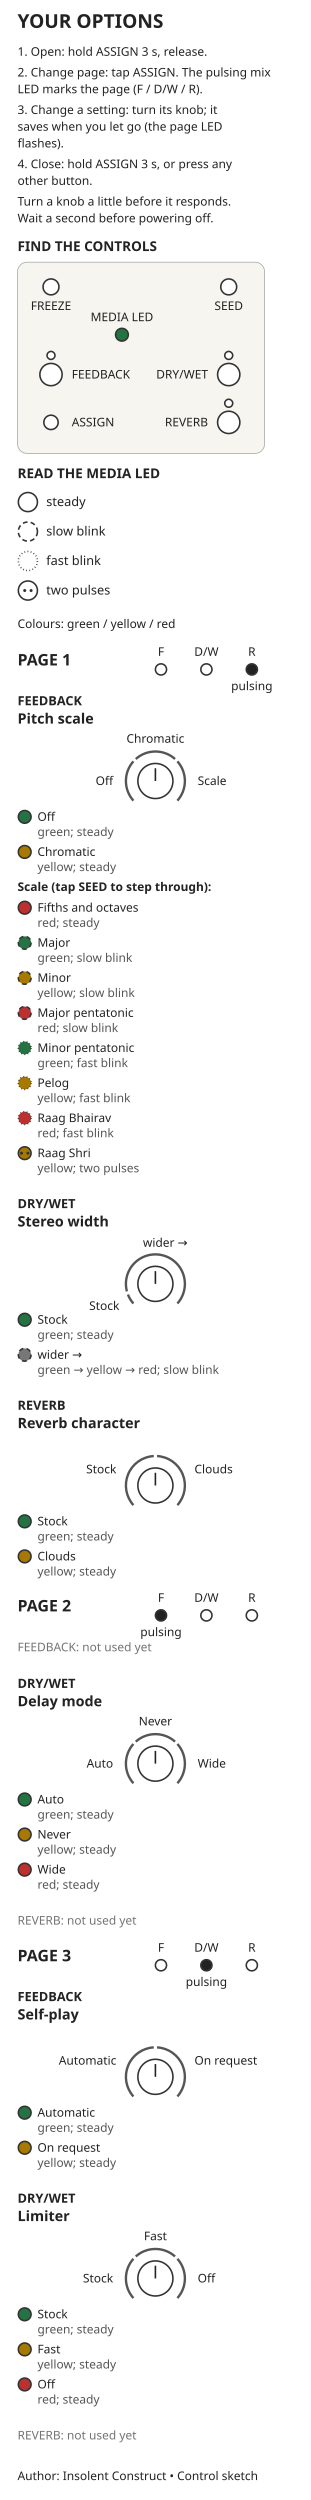
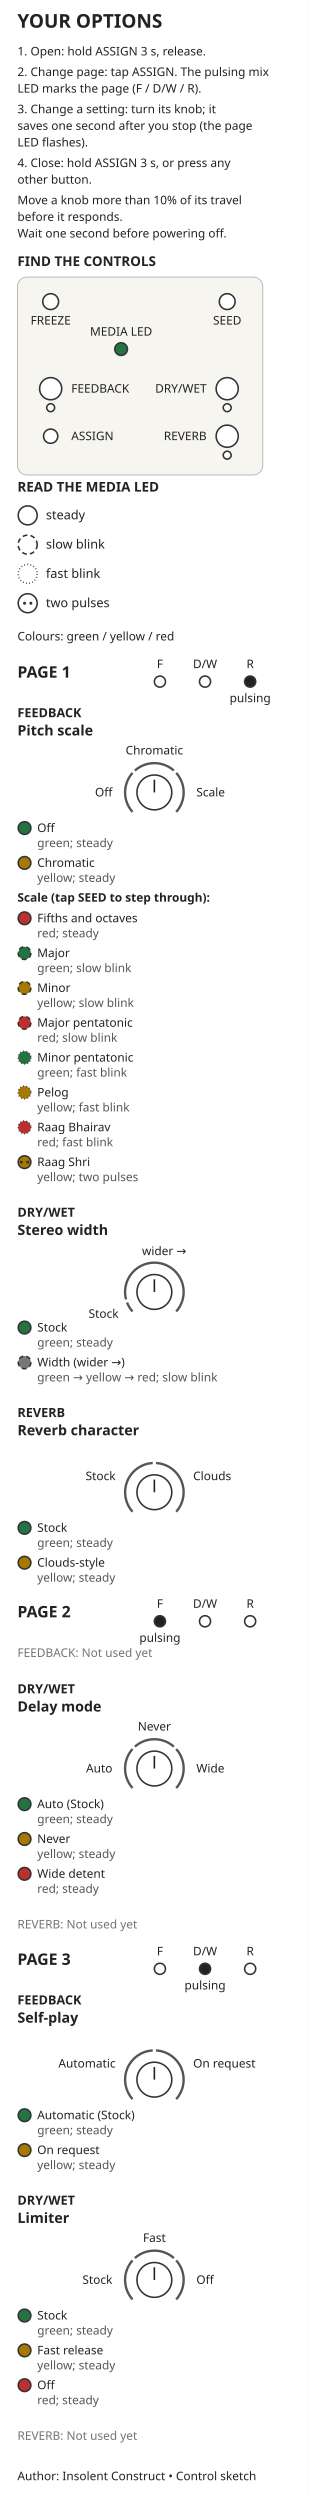
- <svg xmlns="http://www.w3.org/2000/svg" width="390" height="3137" viewBox="0 0 390 3137" role="img" aria-labelledby="title desc">
+ <svg xmlns="http://www.w3.org/2000/svg" width="390" height="3158" viewBox="0 0 390 3158" role="img" aria-labelledby="title desc">
  <rect width="100%" height="100%" fill="white" />
  <g font-family="sans-serif" fill="#222">
    <text x="22" y="35" font-size="24" font-weight="bold" fill="#222" text-anchor="start">YOUR OPTIONS</text>
    <text x="22" y="70" font-size="15" font-weight="normal" fill="#222" text-anchor="start">1. Open: hold ASSIGN 3 s, release.</text>
    <text x="22" y="96" font-size="15" font-weight="normal" fill="#222" text-anchor="start">2. Change page: tap ASSIGN. The pulsing mix</text>
    <text x="22" y="117" font-size="15" font-weight="normal" fill="#222" text-anchor="start">LED marks the page (F / D/W / R).</text>
    <text x="22" y="143" font-size="15" font-weight="normal" fill="#222" text-anchor="start">3. Change a setting: turn its knob; it</text>
-     <text x="22" y="164" font-size="15" font-weight="normal" fill="#222" text-anchor="start">saves when you let go (the page LED</text>
-     <text x="22" y="185" font-size="15" font-weight="normal" fill="#222" text-anchor="start">flashes).</text>
+     <text x="22" y="164" font-size="15" font-weight="normal" fill="#222" text-anchor="start">saves one second after you stop (the page</text>
+     <text x="22" y="185" font-size="15" font-weight="normal" fill="#222" text-anchor="start">LED flashes).</text>
    <text x="22" y="211" font-size="15" font-weight="normal" fill="#222" text-anchor="start">4. Close: hold ASSIGN 3 s, or press any</text>
    <text x="22" y="232" font-size="15" font-weight="normal" fill="#222" text-anchor="start">other button.</text>
-     <text x="22" y="258" font-size="15" font-weight="normal" fill="#222" text-anchor="start">Turn a knob a little before it responds.</text>
-     <text x="22" y="279" font-size="15" font-weight="normal" fill="#222" text-anchor="start">Wait a second before powering off.</text>
-     <text x="22" y="315" font-size="17" font-weight="bold" fill="#222" text-anchor="start">FIND THE CONTROLS</text>
-     <rect x="22" y="329" width="310" height="240" rx="12" fill="#f6f5f0" stroke="#aaa" />
-     <circle cx="64" cy="360" r="10" fill="white" stroke="#333" stroke-width="2" />
-     <text x="64" y="389" font-size="15" font-weight="normal" fill="#222" text-anchor="middle">FREEZE</text>
-     <circle cx="287" cy="360" r="10" fill="white" stroke="#333" stroke-width="2" />
-     <text x="287" y="389" font-size="15" font-weight="normal" fill="#222" text-anchor="middle">SEED</text>
-     <circle cx="153" cy="420" r="8" fill="#247443" stroke="#333" stroke-width="2" />
-     <text x="153" y="403" font-size="15" font-weight="normal" fill="#222" text-anchor="middle">MEDIA LED</text>
-     <circle cx="64" cy="470" r="14" fill="white" stroke="#333" stroke-width="2" />
-     <circle cx="64" cy="446" r="5" fill="white" stroke="#333" stroke-width="2" />
-     <text x="90" y="475" font-size="15" font-weight="normal" fill="#222" text-anchor="start">FEEDBACK</text>
-     <circle cx="287" cy="470" r="14" fill="white" stroke="#333" stroke-width="2" />
-     <circle cx="287" cy="446" r="5" fill="white" stroke="#333" stroke-width="2" />
-     <text x="261" y="475" font-size="15" font-weight="normal" fill="#222" text-anchor="end">DRY/WET</text>
-     <circle cx="287" cy="530" r="14" fill="white" stroke="#333" stroke-width="2" />
-     <circle cx="287" cy="506" r="5" fill="white" stroke="#333" stroke-width="2" />
-     <text x="261" y="535" font-size="15" font-weight="normal" fill="#222" text-anchor="end">REVERB</text>
-     <circle cx="64" cy="530" r="9" fill="white" stroke="#333" stroke-width="2" />
-     <text x="90" y="535" font-size="15" font-weight="normal" fill="#222" text-anchor="start">ASSIGN</text>
-     <text x="22" y="600" font-size="17" font-weight="bold" fill="#222" text-anchor="start">READ THE MEDIA LED</text>
-     <circle cx="35" cy="630" r="12" fill="white" stroke="#333" stroke-width="2" />
-     <text x="58" y="635" font-size="16" font-weight="normal" fill="#222" text-anchor="start">steady</text>
-     <circle cx="35" cy="667" r="12" fill="white" stroke="#333" stroke-width="2" stroke-dasharray="6 4" />
-     <text x="58" y="672" font-size="16" font-weight="normal" fill="#222" text-anchor="start">slow blink</text>
-     <circle cx="35" cy="704" r="12" fill="white" stroke="#333" stroke-width="2" stroke-dasharray="1 3" />
-     <text x="58" y="709" font-size="16" font-weight="normal" fill="#222" text-anchor="start">fast blink</text>
-     <circle cx="35" cy="741" r="12" fill="white" stroke="#333" stroke-width="2" />
-     <circle cx="31" cy="741" r="1" fill="#222" stroke="#333" stroke-width="2" />
-     <circle cx="39" cy="741" r="1" fill="#222" stroke="#333" stroke-width="2" />
-     <text x="58" y="746" font-size="16" font-weight="normal" fill="#222" text-anchor="start">two pulses</text>
-     <text x="22" y="788" font-size="15" font-weight="normal" fill="#222" text-anchor="start">Colours: green / yellow / red</text>
-     <text x="22" y="835" font-size="20" font-weight="bold" fill="#222" text-anchor="start">PAGE 1</text>
-     <text x="202" y="823" font-size="15" font-weight="normal" fill="#222" text-anchor="middle">F</text>
-     <circle cx="202" cy="840" r="7" fill="white" stroke="#333" stroke-width="2" />
-     <text x="259" y="823" font-size="15" font-weight="normal" fill="#222" text-anchor="middle">D/W</text>
-     <circle cx="259" cy="840" r="7" fill="white" stroke="#333" stroke-width="2" />
-     <text x="316" y="823" font-size="15" font-weight="normal" fill="#222" text-anchor="middle">R</text>
-     <circle cx="316" cy="840" r="7" fill="#222" stroke="#333" stroke-width="2" />
-     <text x="316" y="866" font-size="15" font-weight="normal" fill="#222" text-anchor="middle">pulsing</text>
-     <text x="22" y="885" font-size="16" font-weight="bold" fill="#222" text-anchor="start">FEEDBACK</text>
-     <text x="22" y="908" font-size="18" font-weight="bold" fill="#222" text-anchor="start">Pitch scale</text>
-     <circle cx="195.0" cy="980" r="22" fill="white" stroke="#333" stroke-width="2" />
-     <path d="M 195.0 980 v -16" stroke="#222" stroke-width="2" />
-     <path d="M 167.400 1004.642 A 37 37 0 0 1 167.400 955.358" fill="none" stroke="#555" stroke-width="3" />
-     <text x="142.0" y="985.0" font-size="15" font-weight="normal" fill="#222" text-anchor="end">Off</text>
-     <path d="M 170.358 952.400 A 37 37 0 0 1 219.642 952.400" fill="none" stroke="#555" stroke-width="3" />
-     <text x="195.0" y="932.0" font-size="15" font-weight="normal" fill="#222" text-anchor="middle">Chromatic</text>
-     <path d="M 222.600 955.358 A 37 37 0 0 1 222.600 1004.642" fill="none" stroke="#555" stroke-width="3" />
-     <text x="248.0" y="985.0" font-size="15" font-weight="normal" fill="#222" text-anchor="start">Scale</text>
-     <circle cx="31" cy="1025" r="8" fill="#247443" stroke="#333" stroke-width="2" />
-     <text x="47" y="1030" font-size="15" font-weight="normal" fill="#222" text-anchor="start">Off</text>
-     <text x="47" y="1049" font-size="15" font-weight="normal" fill="#555" text-anchor="start">green; steady</text>
-     <circle cx="31" cy="1069" r="8" fill="#a87900" stroke="#333" stroke-width="2" />
-     <text x="47" y="1074" font-size="15" font-weight="normal" fill="#222" text-anchor="start">Chromatic</text>
-     <text x="47" y="1093" font-size="15" font-weight="normal" fill="#555" text-anchor="start">yellow; steady</text>
-     <text x="22" y="1118" font-size="15" font-weight="bold" fill="#222" text-anchor="start">Scale (tap SEED to step through):</text>
-     <circle cx="31" cy="1139" r="8" fill="#bd3030" stroke="#333" stroke-width="2" />
-     <text x="47" y="1144" font-size="15" font-weight="normal" fill="#222" text-anchor="start">Fifths and octaves</text>
-     <text x="47" y="1163" font-size="15" font-weight="normal" fill="#555" text-anchor="start">red; steady</text>
-     <circle cx="31" cy="1183" r="8" fill="#247443" stroke="#333" stroke-width="2" stroke-dasharray="6 4" />
-     <text x="47" y="1188" font-size="15" font-weight="normal" fill="#222" text-anchor="start">Major</text>
-     <text x="47" y="1207" font-size="15" font-weight="normal" fill="#555" text-anchor="start">green; slow blink</text>
-     <circle cx="31" cy="1227" r="8" fill="#a87900" stroke="#333" stroke-width="2" stroke-dasharray="6 4" />
-     <text x="47" y="1232" font-size="15" font-weight="normal" fill="#222" text-anchor="start">Minor</text>
-     <text x="47" y="1251" font-size="15" font-weight="normal" fill="#555" text-anchor="start">yellow; slow blink</text>
-     <circle cx="31" cy="1271" r="8" fill="#bd3030" stroke="#333" stroke-width="2" stroke-dasharray="6 4" />
-     <text x="47" y="1276" font-size="15" font-weight="normal" fill="#222" text-anchor="start">Major pentatonic</text>
-     <text x="47" y="1295" font-size="15" font-weight="normal" fill="#555" text-anchor="start">red; slow blink</text>
-     <circle cx="31" cy="1315" r="8" fill="#247443" stroke="#333" stroke-width="2" stroke-dasharray="1 3" />
-     <text x="47" y="1320" font-size="15" font-weight="normal" fill="#222" text-anchor="start">Minor pentatonic</text>
-     <text x="47" y="1339" font-size="15" font-weight="normal" fill="#555" text-anchor="start">green; fast blink</text>
-     <circle cx="31" cy="1359" r="8" fill="#a87900" stroke="#333" stroke-width="2" stroke-dasharray="1 3" />
-     <text x="47" y="1364" font-size="15" font-weight="normal" fill="#222" text-anchor="start">Pelog</text>
-     <text x="47" y="1383" font-size="15" font-weight="normal" fill="#555" text-anchor="start">yellow; fast blink</text>
-     <circle cx="31" cy="1403" r="8" fill="#bd3030" stroke="#333" stroke-width="2" stroke-dasharray="1 3" />
-     <text x="47" y="1408" font-size="15" font-weight="normal" fill="#222" text-anchor="start">Raag Bhairav</text>
-     <text x="47" y="1427" font-size="15" font-weight="normal" fill="#555" text-anchor="start">red; fast blink</text>
-     <circle cx="31" cy="1447" r="8" fill="#a87900" stroke="#333" stroke-width="2" />
-     <circle cx="27" cy="1447" r="1" fill="#222" stroke="#333" stroke-width="2" />
-     <circle cx="35" cy="1447" r="1" fill="#222" stroke="#333" stroke-width="2" />
-     <text x="47" y="1452" font-size="15" font-weight="normal" fill="#222" text-anchor="start">Raag Shri</text>
-     <text x="47" y="1471" font-size="15" font-weight="normal" fill="#555" text-anchor="start">yellow; two pulses</text>
-     <text x="22" y="1516" font-size="16" font-weight="bold" fill="#222" text-anchor="start">DRY/WET</text>
-     <text x="22" y="1539" font-size="18" font-weight="bold" fill="#222" text-anchor="start">Stereo width</text>
-     <circle cx="195.0" cy="1611" r="22" fill="white" stroke="#333" stroke-width="2" />
-     <path d="M 195.0 1611 v -16" stroke="#222" stroke-width="2" />
-     <path d="M 167.400 1635.642 A 37 37 0 0 1 160.513 1624.404" fill="none" stroke="#555" stroke-width="3" />
-     <text x="149.81" y="1643.69" font-size="15" font-weight="normal" fill="#222" text-anchor="end">Stock</text>
-     <path d="M 159.221 1620.427 A 37 37 0 1 1 222.600 1635.642" fill="none" stroke="#555" stroke-width="3" />
-     <text x="207.37" y="1564.46" font-size="15" font-weight="normal" fill="#222" text-anchor="middle">wider →</text>
-     <circle cx="31" cy="1656" r="8" fill="#247443" stroke="#333" stroke-width="2" />
-     <text x="47" y="1661" font-size="15" font-weight="normal" fill="#222" text-anchor="start">Stock</text>
-     <text x="47" y="1680" font-size="15" font-weight="normal" fill="#555" text-anchor="start">green; steady</text>
-     <circle cx="31" cy="1700" r="8" fill="#777" stroke="#333" stroke-width="2" stroke-dasharray="6 4" />
-     <text x="47" y="1705" font-size="15" font-weight="normal" fill="#222" text-anchor="start">wider →</text>
-     <text x="47" y="1724" font-size="15" font-weight="normal" fill="#555" text-anchor="start">green → yellow → red; slow blink</text>
-     <text x="22" y="1769" font-size="16" font-weight="bold" fill="#222" text-anchor="start">REVERB</text>
-     <text x="22" y="1792" font-size="18" font-weight="bold" fill="#222" text-anchor="start">Reverb character</text>
-     <circle cx="195.0" cy="1864" r="22" fill="white" stroke="#333" stroke-width="2" />
-     <path d="M 195.0 1864 v -16" stroke="#222" stroke-width="2" />
-     <path d="M 167.400 1888.642 A 37 37 0 0 1 192.909 1827.059" fill="none" stroke="#555" stroke-width="3" />
-     <text x="146.03" y="1848.72" font-size="15" font-weight="normal" fill="#222" text-anchor="end">Stock</text>
-     <path d="M 197.091 1827.059 A 37 37 0 0 1 222.600 1888.642" fill="none" stroke="#555" stroke-width="3" />
-     <text x="243.97" y="1848.72" font-size="15" font-weight="normal" fill="#222" text-anchor="start">Clouds</text>
-     <circle cx="31" cy="1909" r="8" fill="#247443" stroke="#333" stroke-width="2" />
-     <text x="47" y="1914" font-size="15" font-weight="normal" fill="#222" text-anchor="start">Stock</text>
-     <text x="47" y="1933" font-size="15" font-weight="normal" fill="#555" text-anchor="start">green; steady</text>
-     <circle cx="31" cy="1953" r="8" fill="#a87900" stroke="#333" stroke-width="2" />
-     <text x="47" y="1958" font-size="15" font-weight="normal" fill="#222" text-anchor="start">Clouds</text>
-     <text x="47" y="1977" font-size="15" font-weight="normal" fill="#555" text-anchor="start">yellow; steady</text>
-     <text x="22" y="2022" font-size="20" font-weight="bold" fill="#222" text-anchor="start">PAGE 2</text>
-     <text x="202" y="2010" font-size="15" font-weight="normal" fill="#222" text-anchor="middle">F</text>
-     <circle cx="202" cy="2027" r="7" fill="#222" stroke="#333" stroke-width="2" />
-     <text x="202" y="2053" font-size="15" font-weight="normal" fill="#222" text-anchor="middle">pulsing</text>
-     <text x="259" y="2010" font-size="15" font-weight="normal" fill="#222" text-anchor="middle">D/W</text>
-     <circle cx="259" cy="2027" r="7" fill="white" stroke="#333" stroke-width="2" />
-     <text x="316" y="2010" font-size="15" font-weight="normal" fill="#222" text-anchor="middle">R</text>
-     <circle cx="316" cy="2027" r="7" fill="white" stroke="#333" stroke-width="2" />
-     <text x="22" y="2072" font-size="15" font-weight="normal" fill="#737373" text-anchor="start">FEEDBACK: not used yet</text>
-     <text x="22" y="2118" font-size="16" font-weight="bold" fill="#222" text-anchor="start">DRY/WET</text>
-     <text x="22" y="2141" font-size="18" font-weight="bold" fill="#222" text-anchor="start">Delay mode</text>
-     <circle cx="195.0" cy="2213" r="22" fill="white" stroke="#333" stroke-width="2" />
-     <path d="M 195.0 2213 v -16" stroke="#222" stroke-width="2" />
-     <path d="M 167.400 2237.642 A 37 37 0 0 1 167.400 2188.358" fill="none" stroke="#555" stroke-width="3" />
-     <text x="142.0" y="2218.0" font-size="15" font-weight="normal" fill="#222" text-anchor="end">Auto</text>
-     <path d="M 170.358 2185.400 A 37 37 0 0 1 219.642 2185.400" fill="none" stroke="#555" stroke-width="3" />
-     <text x="195.0" y="2165.0" font-size="15" font-weight="normal" fill="#222" text-anchor="middle">Never</text>
-     <path d="M 222.600 2188.358 A 37 37 0 0 1 222.600 2237.642" fill="none" stroke="#555" stroke-width="3" />
-     <text x="248.0" y="2218.0" font-size="15" font-weight="normal" fill="#222" text-anchor="start">Wide</text>
-     <circle cx="31" cy="2258" r="8" fill="#247443" stroke="#333" stroke-width="2" />
-     <text x="47" y="2263" font-size="15" font-weight="normal" fill="#222" text-anchor="start">Auto</text>
-     <text x="47" y="2282" font-size="15" font-weight="normal" fill="#555" text-anchor="start">green; steady</text>
-     <circle cx="31" cy="2302" r="8" fill="#a87900" stroke="#333" stroke-width="2" />
-     <text x="47" y="2307" font-size="15" font-weight="normal" fill="#222" text-anchor="start">Never</text>
-     <text x="47" y="2326" font-size="15" font-weight="normal" fill="#555" text-anchor="start">yellow; steady</text>
-     <circle cx="31" cy="2346" r="8" fill="#bd3030" stroke="#333" stroke-width="2" />
-     <text x="47" y="2351" font-size="15" font-weight="normal" fill="#222" text-anchor="start">Wide</text>
-     <text x="47" y="2370" font-size="15" font-weight="normal" fill="#555" text-anchor="start">red; steady</text>
-     <text x="22" y="2415" font-size="15" font-weight="normal" fill="#737373" text-anchor="start">REVERB: not used yet</text>
-     <text x="22" y="2461" font-size="20" font-weight="bold" fill="#222" text-anchor="start">PAGE 3</text>
-     <text x="202" y="2449" font-size="15" font-weight="normal" fill="#222" text-anchor="middle">F</text>
-     <circle cx="202" cy="2466" r="7" fill="white" stroke="#333" stroke-width="2" />
-     <text x="259" y="2449" font-size="15" font-weight="normal" fill="#222" text-anchor="middle">D/W</text>
-     <circle cx="259" cy="2466" r="7" fill="#222" stroke="#333" stroke-width="2" />
-     <text x="259" y="2492" font-size="15" font-weight="normal" fill="#222" text-anchor="middle">pulsing</text>
-     <text x="316" y="2449" font-size="15" font-weight="normal" fill="#222" text-anchor="middle">R</text>
-     <circle cx="316" cy="2466" r="7" fill="white" stroke="#333" stroke-width="2" />
-     <text x="22" y="2511" font-size="16" font-weight="bold" fill="#222" text-anchor="start">FEEDBACK</text>
-     <text x="22" y="2534" font-size="18" font-weight="bold" fill="#222" text-anchor="start">Self-play</text>
-     <circle cx="195.0" cy="2606" r="22" fill="white" stroke="#333" stroke-width="2" />
-     <path d="M 195.0 2606 v -16" stroke="#222" stroke-width="2" />
-     <path d="M 167.400 2630.642 A 37 37 0 0 1 192.909 2569.059" fill="none" stroke="#555" stroke-width="3" />
-     <text x="146.03" y="2590.72" font-size="15" font-weight="normal" fill="#222" text-anchor="end">Automatic</text>
-     <path d="M 197.091 2569.059 A 37 37 0 0 1 222.600 2630.642" fill="none" stroke="#555" stroke-width="3" />
-     <text x="243.97" y="2590.72" font-size="15" font-weight="normal" fill="#222" text-anchor="start">On request</text>
-     <circle cx="31" cy="2651" r="8" fill="#247443" stroke="#333" stroke-width="2" />
-     <text x="47" y="2656" font-size="15" font-weight="normal" fill="#222" text-anchor="start">Automatic</text>
-     <text x="47" y="2675" font-size="15" font-weight="normal" fill="#555" text-anchor="start">green; steady</text>
-     <circle cx="31" cy="2695" r="8" fill="#a87900" stroke="#333" stroke-width="2" />
-     <text x="47" y="2700" font-size="15" font-weight="normal" fill="#222" text-anchor="start">On request</text>
-     <text x="47" y="2719" font-size="15" font-weight="normal" fill="#555" text-anchor="start">yellow; steady</text>
-     <text x="22" y="2764" font-size="16" font-weight="bold" fill="#222" text-anchor="start">DRY/WET</text>
-     <text x="22" y="2787" font-size="18" font-weight="bold" fill="#222" text-anchor="start">Limiter</text>
-     <circle cx="195.0" cy="2859" r="22" fill="white" stroke="#333" stroke-width="2" />
-     <path d="M 195.0 2859 v -16" stroke="#222" stroke-width="2" />
-     <path d="M 167.400 2883.642 A 37 37 0 0 1 167.400 2834.358" fill="none" stroke="#555" stroke-width="3" />
-     <text x="142.0" y="2864.0" font-size="15" font-weight="normal" fill="#222" text-anchor="end">Stock</text>
-     <path d="M 170.358 2831.400 A 37 37 0 0 1 219.642 2831.400" fill="none" stroke="#555" stroke-width="3" />
-     <text x="195.0" y="2811.0" font-size="15" font-weight="normal" fill="#222" text-anchor="middle">Fast</text>
-     <path d="M 222.600 2834.358 A 37 37 0 0 1 222.600 2883.642" fill="none" stroke="#555" stroke-width="3" />
-     <text x="248.0" y="2864.0" font-size="15" font-weight="normal" fill="#222" text-anchor="start">Off</text>
-     <circle cx="31" cy="2904" r="8" fill="#247443" stroke="#333" stroke-width="2" />
-     <text x="47" y="2909" font-size="15" font-weight="normal" fill="#222" text-anchor="start">Stock</text>
-     <text x="47" y="2928" font-size="15" font-weight="normal" fill="#555" text-anchor="start">green; steady</text>
-     <circle cx="31" cy="2948" r="8" fill="#a87900" stroke="#333" stroke-width="2" />
-     <text x="47" y="2953" font-size="15" font-weight="normal" fill="#222" text-anchor="start">Fast</text>
-     <text x="47" y="2972" font-size="15" font-weight="normal" fill="#555" text-anchor="start">yellow; steady</text>
-     <circle cx="31" cy="2992" r="8" fill="#bd3030" stroke="#333" stroke-width="2" />
-     <text x="47" y="2997" font-size="15" font-weight="normal" fill="#222" text-anchor="start">Off</text>
-     <text x="47" y="3016" font-size="15" font-weight="normal" fill="#555" text-anchor="start">red; steady</text>
-     <text x="22" y="3061" font-size="15" font-weight="normal" fill="#737373" text-anchor="start">REVERB: not used yet</text>
-     <text x="22" y="3112" font-size="15" font-weight="normal" fill="#222" text-anchor="start">Author: Insolent Construct • Control sketch</text>
+     <text x="22" y="258" font-size="15" font-weight="normal" fill="#222" text-anchor="start">Move a knob more than 10% of its travel</text>
+     <text x="22" y="279" font-size="15" font-weight="normal" fill="#222" text-anchor="start">before it responds.</text>
+     <text x="22" y="300" font-size="15" font-weight="normal" fill="#222" text-anchor="start">Wait one second before powering off.</text>
+     <text x="22" y="336" font-size="17" font-weight="bold" fill="#222" text-anchor="start">FIND THE CONTROLS</text>
+     <rect x="22" y="350" width="310" height="250" rx="12" fill="#f6f5f0" stroke="#aaa" />
+     <circle cx="64" cy="381" r="10" fill="white" stroke="#333" stroke-width="2" />
+     <text x="64" y="410" font-size="15" font-weight="normal" fill="#222" text-anchor="middle">FREEZE</text>
+     <circle cx="287" cy="381" r="10" fill="white" stroke="#333" stroke-width="2" />
+     <text x="287" y="410" font-size="15" font-weight="normal" fill="#222" text-anchor="middle">SEED</text>
+     <circle cx="153" cy="441" r="8" fill="#247443" stroke="#333" stroke-width="2" />
+     <text x="153" y="424" font-size="15" font-weight="normal" fill="#222" text-anchor="middle">MEDIA LED</text>
+     <circle cx="64" cy="491" r="14" fill="white" stroke="#333" stroke-width="2" />
+     <circle cx="64" cy="515" r="5" fill="white" stroke="#333" stroke-width="2" />
+     <text x="90" y="496" font-size="15" font-weight="normal" fill="#222" text-anchor="start">FEEDBACK</text>
+     <circle cx="287" cy="491" r="14" fill="white" stroke="#333" stroke-width="2" />
+     <circle cx="287" cy="515" r="5" fill="white" stroke="#333" stroke-width="2" />
+     <text x="261" y="496" font-size="15" font-weight="normal" fill="#222" text-anchor="end">DRY/WET</text>
+     <circle cx="287" cy="551" r="14" fill="white" stroke="#333" stroke-width="2" />
+     <circle cx="287" cy="575" r="5" fill="white" stroke="#333" stroke-width="2" />
+     <text x="261" y="556" font-size="15" font-weight="normal" fill="#222" text-anchor="end">REVERB</text>
+     <circle cx="64" cy="551" r="9" fill="white" stroke="#333" stroke-width="2" />
+     <text x="90" y="556" font-size="15" font-weight="normal" fill="#222" text-anchor="start">ASSIGN</text>
+     <text x="22" y="621" font-size="17" font-weight="bold" fill="#222" text-anchor="start">READ THE MEDIA LED</text>
+     <circle cx="35" cy="651" r="12" fill="white" stroke="#333" stroke-width="2" />
+     <text x="58" y="656" font-size="16" font-weight="normal" fill="#222" text-anchor="start">steady</text>
+     <circle cx="35" cy="688" r="12" fill="white" stroke="#333" stroke-width="2" stroke-dasharray="6 4" />
+     <text x="58" y="693" font-size="16" font-weight="normal" fill="#222" text-anchor="start">slow blink</text>
+     <circle cx="35" cy="725" r="12" fill="white" stroke="#333" stroke-width="2" stroke-dasharray="1 3" />
+     <text x="58" y="730" font-size="16" font-weight="normal" fill="#222" text-anchor="start">fast blink</text>
+     <circle cx="35" cy="762" r="12" fill="white" stroke="#333" stroke-width="2" />
+     <circle cx="31" cy="762" r="1" fill="#222" stroke="#333" stroke-width="2" />
+     <circle cx="39" cy="762" r="1" fill="#222" stroke="#333" stroke-width="2" />
+     <text x="58" y="767" font-size="16" font-weight="normal" fill="#222" text-anchor="start">two pulses</text>
+     <text x="22" y="809" font-size="15" font-weight="normal" fill="#222" text-anchor="start">Colours: green / yellow / red</text>
+     <text x="22" y="856" font-size="20" font-weight="bold" fill="#222" text-anchor="start">PAGE 1</text>
+     <text x="202" y="844" font-size="15" font-weight="normal" fill="#222" text-anchor="middle">F</text>
+     <circle cx="202" cy="861" r="7" fill="white" stroke="#333" stroke-width="2" />
+     <text x="259" y="844" font-size="15" font-weight="normal" fill="#222" text-anchor="middle">D/W</text>
+     <circle cx="259" cy="861" r="7" fill="white" stroke="#333" stroke-width="2" />
+     <text x="316" y="844" font-size="15" font-weight="normal" fill="#222" text-anchor="middle">R</text>
+     <circle cx="316" cy="861" r="7" fill="#222" stroke="#333" stroke-width="2" />
+     <text x="316" y="887" font-size="15" font-weight="normal" fill="#222" text-anchor="middle">pulsing</text>
+     <text x="22" y="906" font-size="16" font-weight="bold" fill="#222" text-anchor="start">FEEDBACK</text>
+     <text x="22" y="929" font-size="18" font-weight="bold" fill="#222" text-anchor="start">Pitch scale</text>
+     <circle cx="195.0" cy="1001" r="22" fill="white" stroke="#333" stroke-width="2" />
+     <path d="M 195.0 1001 v -16" stroke="#222" stroke-width="2" />
+     <path d="M 167.400 1025.642 A 37 37 0 0 1 167.400 976.358" fill="none" stroke="#555" stroke-width="3" />
+     <text x="142.0" y="1006.0" font-size="15" font-weight="normal" fill="#222" text-anchor="end">Off</text>
+     <path d="M 170.358 973.400 A 37 37 0 0 1 219.642 973.400" fill="none" stroke="#555" stroke-width="3" />
+     <text x="195.0" y="953.0" font-size="15" font-weight="normal" fill="#222" text-anchor="middle">Chromatic</text>
+     <path d="M 222.600 976.358 A 37 37 0 0 1 222.600 1025.642" fill="none" stroke="#555" stroke-width="3" />
+     <text x="248.0" y="1006.0" font-size="15" font-weight="normal" fill="#222" text-anchor="start">Scale</text>
+     <circle cx="31" cy="1046" r="8" fill="#247443" stroke="#333" stroke-width="2" />
+     <text x="47" y="1051" font-size="15" font-weight="normal" fill="#222" text-anchor="start">Off</text>
+     <text x="47" y="1070" font-size="15" font-weight="normal" fill="#555" text-anchor="start">green; steady</text>
+     <circle cx="31" cy="1090" r="8" fill="#a87900" stroke="#333" stroke-width="2" />
+     <text x="47" y="1095" font-size="15" font-weight="normal" fill="#222" text-anchor="start">Chromatic</text>
+     <text x="47" y="1114" font-size="15" font-weight="normal" fill="#555" text-anchor="start">yellow; steady</text>
+     <text x="22" y="1139" font-size="15" font-weight="bold" fill="#222" text-anchor="start">Scale (tap SEED to step through):</text>
+     <circle cx="31" cy="1160" r="8" fill="#bd3030" stroke="#333" stroke-width="2" />
+     <text x="47" y="1165" font-size="15" font-weight="normal" fill="#222" text-anchor="start">Fifths and octaves</text>
+     <text x="47" y="1184" font-size="15" font-weight="normal" fill="#555" text-anchor="start">red; steady</text>
+     <circle cx="31" cy="1204" r="8" fill="#247443" stroke="#333" stroke-width="2" stroke-dasharray="6 4" />
+     <text x="47" y="1209" font-size="15" font-weight="normal" fill="#222" text-anchor="start">Major</text>
+     <text x="47" y="1228" font-size="15" font-weight="normal" fill="#555" text-anchor="start">green; slow blink</text>
+     <circle cx="31" cy="1248" r="8" fill="#a87900" stroke="#333" stroke-width="2" stroke-dasharray="6 4" />
+     <text x="47" y="1253" font-size="15" font-weight="normal" fill="#222" text-anchor="start">Minor</text>
+     <text x="47" y="1272" font-size="15" font-weight="normal" fill="#555" text-anchor="start">yellow; slow blink</text>
+     <circle cx="31" cy="1292" r="8" fill="#bd3030" stroke="#333" stroke-width="2" stroke-dasharray="6 4" />
+     <text x="47" y="1297" font-size="15" font-weight="normal" fill="#222" text-anchor="start">Major pentatonic</text>
+     <text x="47" y="1316" font-size="15" font-weight="normal" fill="#555" text-anchor="start">red; slow blink</text>
+     <circle cx="31" cy="1336" r="8" fill="#247443" stroke="#333" stroke-width="2" stroke-dasharray="1 3" />
+     <text x="47" y="1341" font-size="15" font-weight="normal" fill="#222" text-anchor="start">Minor pentatonic</text>
+     <text x="47" y="1360" font-size="15" font-weight="normal" fill="#555" text-anchor="start">green; fast blink</text>
+     <circle cx="31" cy="1380" r="8" fill="#a87900" stroke="#333" stroke-width="2" stroke-dasharray="1 3" />
+     <text x="47" y="1385" font-size="15" font-weight="normal" fill="#222" text-anchor="start">Pelog</text>
+     <text x="47" y="1404" font-size="15" font-weight="normal" fill="#555" text-anchor="start">yellow; fast blink</text>
+     <circle cx="31" cy="1424" r="8" fill="#bd3030" stroke="#333" stroke-width="2" stroke-dasharray="1 3" />
+     <text x="47" y="1429" font-size="15" font-weight="normal" fill="#222" text-anchor="start">Raag Bhairav</text>
+     <text x="47" y="1448" font-size="15" font-weight="normal" fill="#555" text-anchor="start">red; fast blink</text>
+     <circle cx="31" cy="1468" r="8" fill="#a87900" stroke="#333" stroke-width="2" />
+     <circle cx="27" cy="1468" r="1" fill="#222" stroke="#333" stroke-width="2" />
+     <circle cx="35" cy="1468" r="1" fill="#222" stroke="#333" stroke-width="2" />
+     <text x="47" y="1473" font-size="15" font-weight="normal" fill="#222" text-anchor="start">Raag Shri</text>
+     <text x="47" y="1492" font-size="15" font-weight="normal" fill="#555" text-anchor="start">yellow; two pulses</text>
+     <text x="22" y="1537" font-size="16" font-weight="bold" fill="#222" text-anchor="start">DRY/WET</text>
+     <text x="22" y="1560" font-size="18" font-weight="bold" fill="#222" text-anchor="start">Stereo width</text>
+     <circle cx="195.0" cy="1632" r="22" fill="white" stroke="#333" stroke-width="2" />
+     <path d="M 195.0 1632 v -16" stroke="#222" stroke-width="2" />
+     <path d="M 167.400 1656.642 A 37 37 0 0 1 160.513 1645.404" fill="none" stroke="#555" stroke-width="3" />
+     <text x="149.81" y="1664.69" font-size="15" font-weight="normal" fill="#222" text-anchor="end">Stock</text>
+     <path d="M 159.221 1641.427 A 37 37 0 1 1 222.600 1656.642" fill="none" stroke="#555" stroke-width="3" />
+     <text x="207.37" y="1585.46" font-size="15" font-weight="normal" fill="#222" text-anchor="middle">wider →</text>
+     <circle cx="31" cy="1677" r="8" fill="#247443" stroke="#333" stroke-width="2" />
+     <text x="47" y="1682" font-size="15" font-weight="normal" fill="#222" text-anchor="start">Stock</text>
+     <text x="47" y="1701" font-size="15" font-weight="normal" fill="#555" text-anchor="start">green; steady</text>
+     <circle cx="31" cy="1721" r="8" fill="#777" stroke="#333" stroke-width="2" stroke-dasharray="6 4" />
+     <text x="47" y="1726" font-size="15" font-weight="normal" fill="#222" text-anchor="start">Width (wider →)</text>
+     <text x="47" y="1745" font-size="15" font-weight="normal" fill="#555" text-anchor="start">green → yellow → red; slow blink</text>
+     <text x="22" y="1790" font-size="16" font-weight="bold" fill="#222" text-anchor="start">REVERB</text>
+     <text x="22" y="1813" font-size="18" font-weight="bold" fill="#222" text-anchor="start">Reverb character</text>
+     <circle cx="195.0" cy="1885" r="22" fill="white" stroke="#333" stroke-width="2" />
+     <path d="M 195.0 1885 v -16" stroke="#222" stroke-width="2" />
+     <path d="M 167.400 1909.642 A 37 37 0 0 1 192.909 1848.059" fill="none" stroke="#555" stroke-width="3" />
+     <text x="146.03" y="1869.72" font-size="15" font-weight="normal" fill="#222" text-anchor="end">Stock</text>
+     <path d="M 197.091 1848.059 A 37 37 0 0 1 222.600 1909.642" fill="none" stroke="#555" stroke-width="3" />
+     <text x="243.97" y="1869.72" font-size="15" font-weight="normal" fill="#222" text-anchor="start">Clouds</text>
+     <circle cx="31" cy="1930" r="8" fill="#247443" stroke="#333" stroke-width="2" />
+     <text x="47" y="1935" font-size="15" font-weight="normal" fill="#222" text-anchor="start">Stock</text>
+     <text x="47" y="1954" font-size="15" font-weight="normal" fill="#555" text-anchor="start">green; steady</text>
+     <circle cx="31" cy="1974" r="8" fill="#a87900" stroke="#333" stroke-width="2" />
+     <text x="47" y="1979" font-size="15" font-weight="normal" fill="#222" text-anchor="start">Clouds-style</text>
+     <text x="47" y="1998" font-size="15" font-weight="normal" fill="#555" text-anchor="start">yellow; steady</text>
+     <text x="22" y="2043" font-size="20" font-weight="bold" fill="#222" text-anchor="start">PAGE 2</text>
+     <text x="202" y="2031" font-size="15" font-weight="normal" fill="#222" text-anchor="middle">F</text>
+     <circle cx="202" cy="2048" r="7" fill="#222" stroke="#333" stroke-width="2" />
+     <text x="202" y="2074" font-size="15" font-weight="normal" fill="#222" text-anchor="middle">pulsing</text>
+     <text x="259" y="2031" font-size="15" font-weight="normal" fill="#222" text-anchor="middle">D/W</text>
+     <circle cx="259" cy="2048" r="7" fill="white" stroke="#333" stroke-width="2" />
+     <text x="316" y="2031" font-size="15" font-weight="normal" fill="#222" text-anchor="middle">R</text>
+     <circle cx="316" cy="2048" r="7" fill="white" stroke="#333" stroke-width="2" />
+     <text x="22" y="2093" font-size="15" font-weight="normal" fill="#737373" text-anchor="start">FEEDBACK: Not used yet</text>
+     <text x="22" y="2139" font-size="16" font-weight="bold" fill="#222" text-anchor="start">DRY/WET</text>
+     <text x="22" y="2162" font-size="18" font-weight="bold" fill="#222" text-anchor="start">Delay mode</text>
+     <circle cx="195.0" cy="2234" r="22" fill="white" stroke="#333" stroke-width="2" />
+     <path d="M 195.0 2234 v -16" stroke="#222" stroke-width="2" />
+     <path d="M 167.400 2258.642 A 37 37 0 0 1 167.400 2209.358" fill="none" stroke="#555" stroke-width="3" />
+     <text x="142.0" y="2239.0" font-size="15" font-weight="normal" fill="#222" text-anchor="end">Auto</text>
+     <path d="M 170.358 2206.400 A 37 37 0 0 1 219.642 2206.400" fill="none" stroke="#555" stroke-width="3" />
+     <text x="195.0" y="2186.0" font-size="15" font-weight="normal" fill="#222" text-anchor="middle">Never</text>
+     <path d="M 222.600 2209.358 A 37 37 0 0 1 222.600 2258.642" fill="none" stroke="#555" stroke-width="3" />
+     <text x="248.0" y="2239.0" font-size="15" font-weight="normal" fill="#222" text-anchor="start">Wide</text>
+     <circle cx="31" cy="2279" r="8" fill="#247443" stroke="#333" stroke-width="2" />
+     <text x="47" y="2284" font-size="15" font-weight="normal" fill="#222" text-anchor="start">Auto (Stock)</text>
+     <text x="47" y="2303" font-size="15" font-weight="normal" fill="#555" text-anchor="start">green; steady</text>
+     <circle cx="31" cy="2323" r="8" fill="#a87900" stroke="#333" stroke-width="2" />
+     <text x="47" y="2328" font-size="15" font-weight="normal" fill="#222" text-anchor="start">Never</text>
+     <text x="47" y="2347" font-size="15" font-weight="normal" fill="#555" text-anchor="start">yellow; steady</text>
+     <circle cx="31" cy="2367" r="8" fill="#bd3030" stroke="#333" stroke-width="2" />
+     <text x="47" y="2372" font-size="15" font-weight="normal" fill="#222" text-anchor="start">Wide detent</text>
+     <text x="47" y="2391" font-size="15" font-weight="normal" fill="#555" text-anchor="start">red; steady</text>
+     <text x="22" y="2436" font-size="15" font-weight="normal" fill="#737373" text-anchor="start">REVERB: Not used yet</text>
+     <text x="22" y="2482" font-size="20" font-weight="bold" fill="#222" text-anchor="start">PAGE 3</text>
+     <text x="202" y="2470" font-size="15" font-weight="normal" fill="#222" text-anchor="middle">F</text>
+     <circle cx="202" cy="2487" r="7" fill="white" stroke="#333" stroke-width="2" />
+     <text x="259" y="2470" font-size="15" font-weight="normal" fill="#222" text-anchor="middle">D/W</text>
+     <circle cx="259" cy="2487" r="7" fill="#222" stroke="#333" stroke-width="2" />
+     <text x="259" y="2513" font-size="15" font-weight="normal" fill="#222" text-anchor="middle">pulsing</text>
+     <text x="316" y="2470" font-size="15" font-weight="normal" fill="#222" text-anchor="middle">R</text>
+     <circle cx="316" cy="2487" r="7" fill="white" stroke="#333" stroke-width="2" />
+     <text x="22" y="2532" font-size="16" font-weight="bold" fill="#222" text-anchor="start">FEEDBACK</text>
+     <text x="22" y="2555" font-size="18" font-weight="bold" fill="#222" text-anchor="start">Self-play</text>
+     <circle cx="195.0" cy="2627" r="22" fill="white" stroke="#333" stroke-width="2" />
+     <path d="M 195.0 2627 v -16" stroke="#222" stroke-width="2" />
+     <path d="M 167.400 2651.642 A 37 37 0 0 1 192.909 2590.059" fill="none" stroke="#555" stroke-width="3" />
+     <text x="146.03" y="2611.72" font-size="15" font-weight="normal" fill="#222" text-anchor="end">Automatic</text>
+     <path d="M 197.091 2590.059 A 37 37 0 0 1 222.600 2651.642" fill="none" stroke="#555" stroke-width="3" />
+     <text x="243.97" y="2611.72" font-size="15" font-weight="normal" fill="#222" text-anchor="start">On request</text>
+     <circle cx="31" cy="2672" r="8" fill="#247443" stroke="#333" stroke-width="2" />
+     <text x="47" y="2677" font-size="15" font-weight="normal" fill="#222" text-anchor="start">Automatic (Stock)</text>
+     <text x="47" y="2696" font-size="15" font-weight="normal" fill="#555" text-anchor="start">green; steady</text>
+     <circle cx="31" cy="2716" r="8" fill="#a87900" stroke="#333" stroke-width="2" />
+     <text x="47" y="2721" font-size="15" font-weight="normal" fill="#222" text-anchor="start">On request</text>
+     <text x="47" y="2740" font-size="15" font-weight="normal" fill="#555" text-anchor="start">yellow; steady</text>
+     <text x="22" y="2785" font-size="16" font-weight="bold" fill="#222" text-anchor="start">DRY/WET</text>
+     <text x="22" y="2808" font-size="18" font-weight="bold" fill="#222" text-anchor="start">Limiter</text>
+     <circle cx="195.0" cy="2880" r="22" fill="white" stroke="#333" stroke-width="2" />
+     <path d="M 195.0 2880 v -16" stroke="#222" stroke-width="2" />
+     <path d="M 167.400 2904.642 A 37 37 0 0 1 167.400 2855.358" fill="none" stroke="#555" stroke-width="3" />
+     <text x="142.0" y="2885.0" font-size="15" font-weight="normal" fill="#222" text-anchor="end">Stock</text>
+     <path d="M 170.358 2852.400 A 37 37 0 0 1 219.642 2852.400" fill="none" stroke="#555" stroke-width="3" />
+     <text x="195.0" y="2832.0" font-size="15" font-weight="normal" fill="#222" text-anchor="middle">Fast</text>
+     <path d="M 222.600 2855.358 A 37 37 0 0 1 222.600 2904.642" fill="none" stroke="#555" stroke-width="3" />
+     <text x="248.0" y="2885.0" font-size="15" font-weight="normal" fill="#222" text-anchor="start">Off</text>
+     <circle cx="31" cy="2925" r="8" fill="#247443" stroke="#333" stroke-width="2" />
+     <text x="47" y="2930" font-size="15" font-weight="normal" fill="#222" text-anchor="start">Stock</text>
+     <text x="47" y="2949" font-size="15" font-weight="normal" fill="#555" text-anchor="start">green; steady</text>
+     <circle cx="31" cy="2969" r="8" fill="#a87900" stroke="#333" stroke-width="2" />
+     <text x="47" y="2974" font-size="15" font-weight="normal" fill="#222" text-anchor="start">Fast release</text>
+     <text x="47" y="2993" font-size="15" font-weight="normal" fill="#555" text-anchor="start">yellow; steady</text>
+     <circle cx="31" cy="3013" r="8" fill="#bd3030" stroke="#333" stroke-width="2" />
+     <text x="47" y="3018" font-size="15" font-weight="normal" fill="#222" text-anchor="start">Off</text>
+     <text x="47" y="3037" font-size="15" font-weight="normal" fill="#555" text-anchor="start">red; steady</text>
+     <text x="22" y="3082" font-size="15" font-weight="normal" fill="#737373" text-anchor="start">REVERB: Not used yet</text>
+     <text x="22" y="3133" font-size="15" font-weight="normal" fill="#222" text-anchor="start">Author: Insolent Construct • Control sketch</text>
  </g>
</svg>
